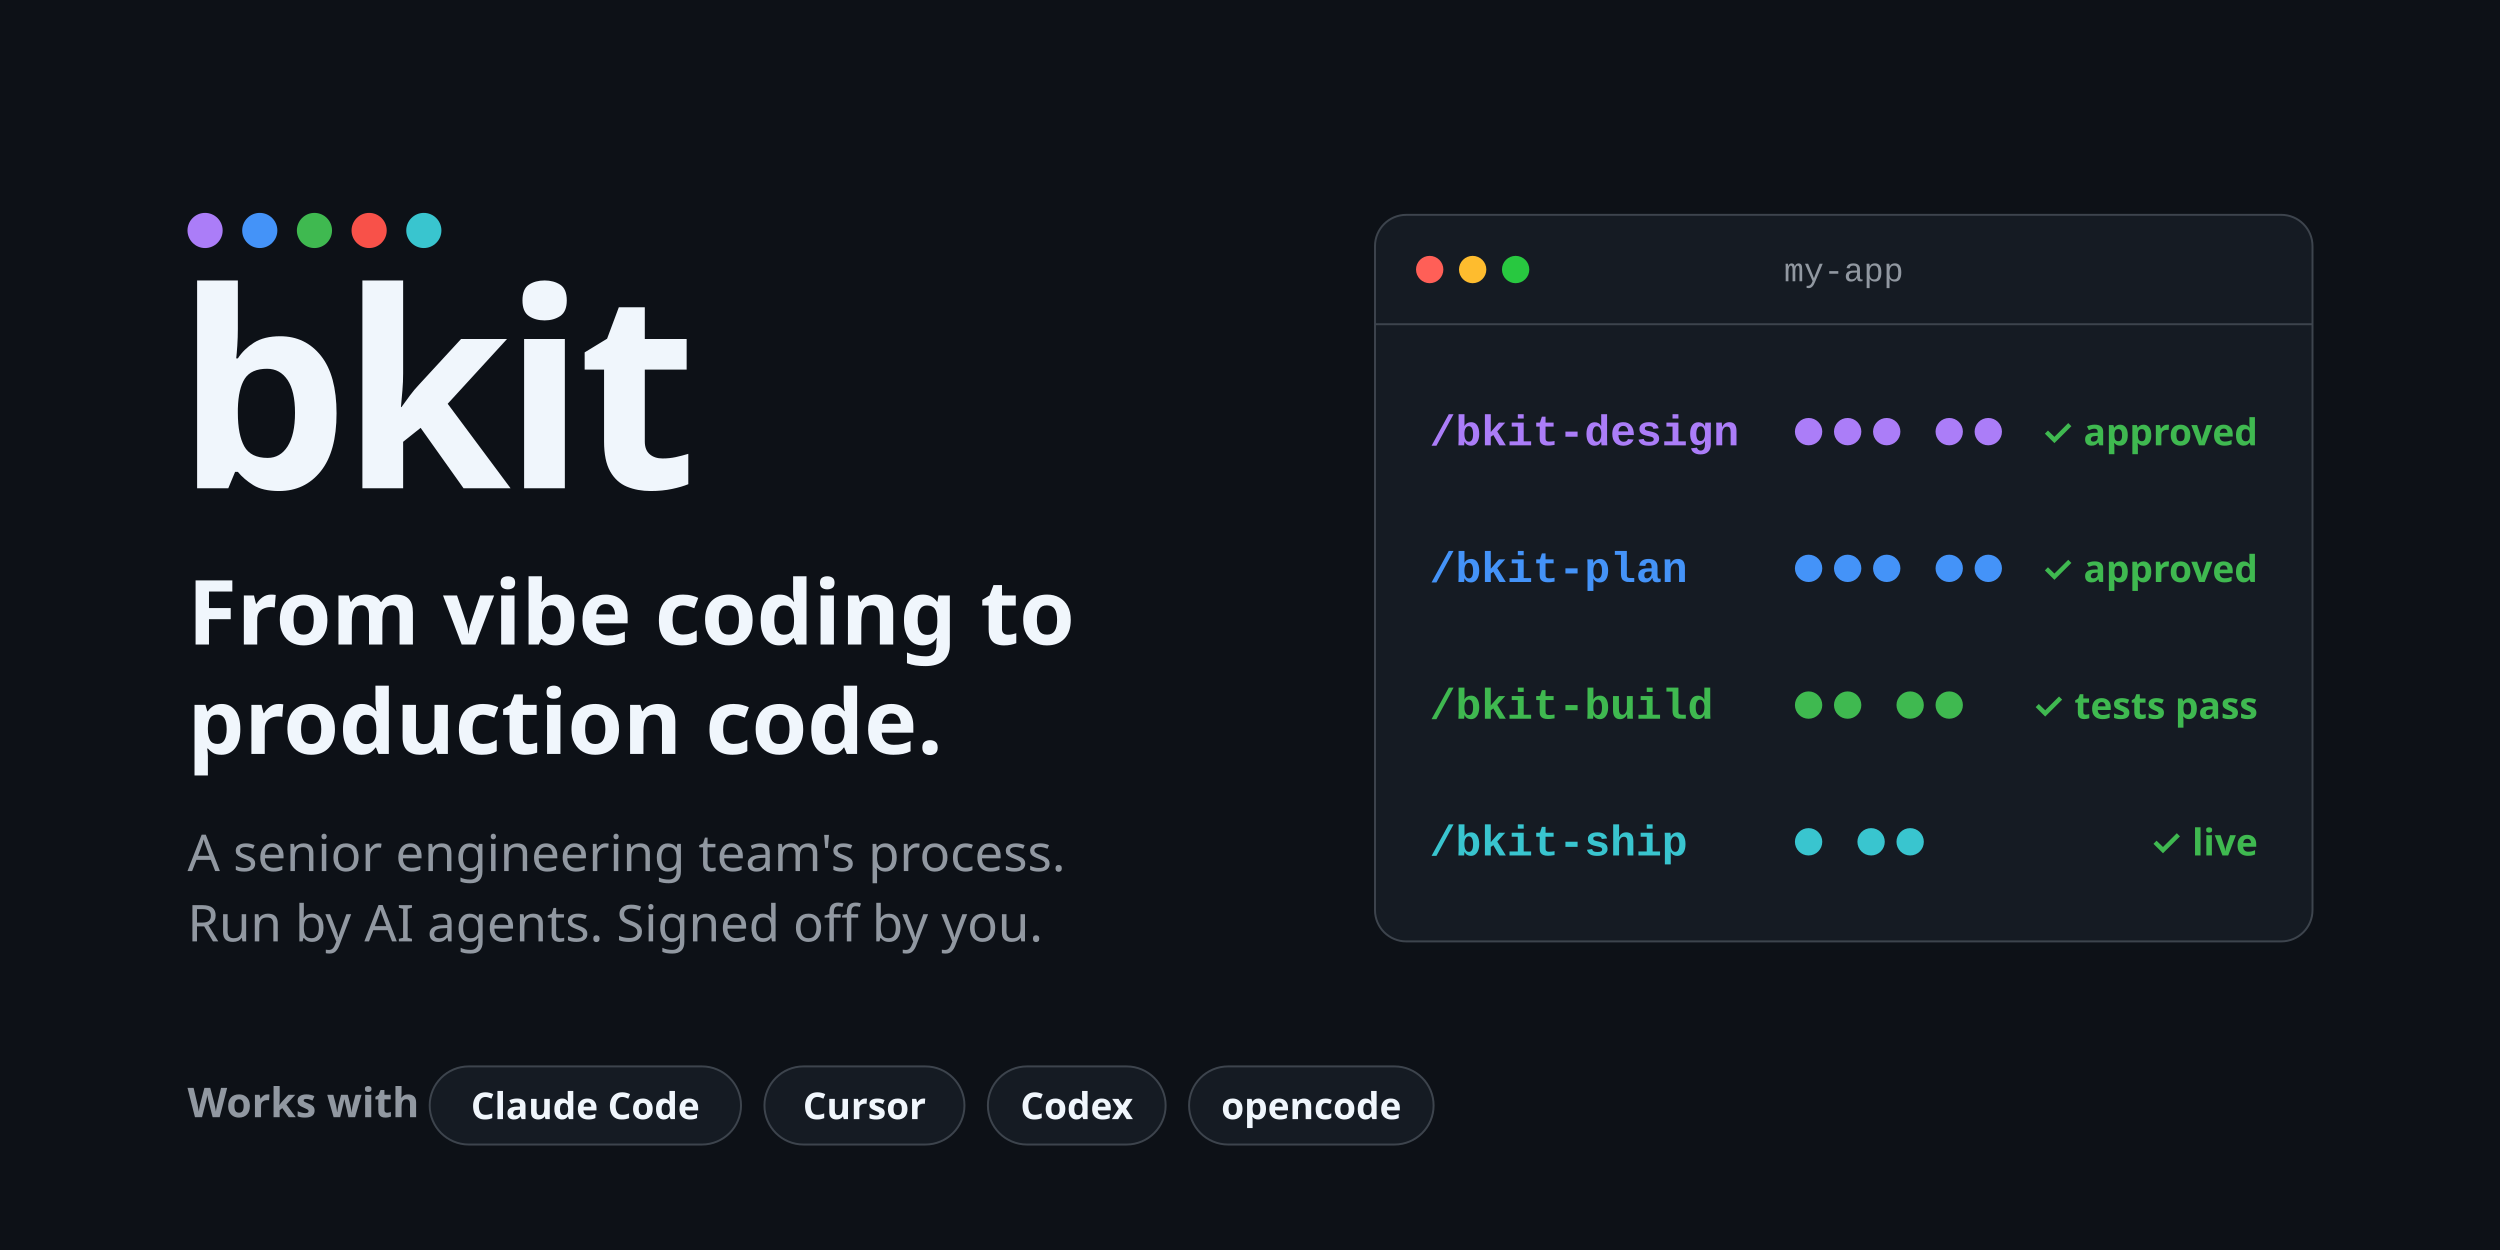
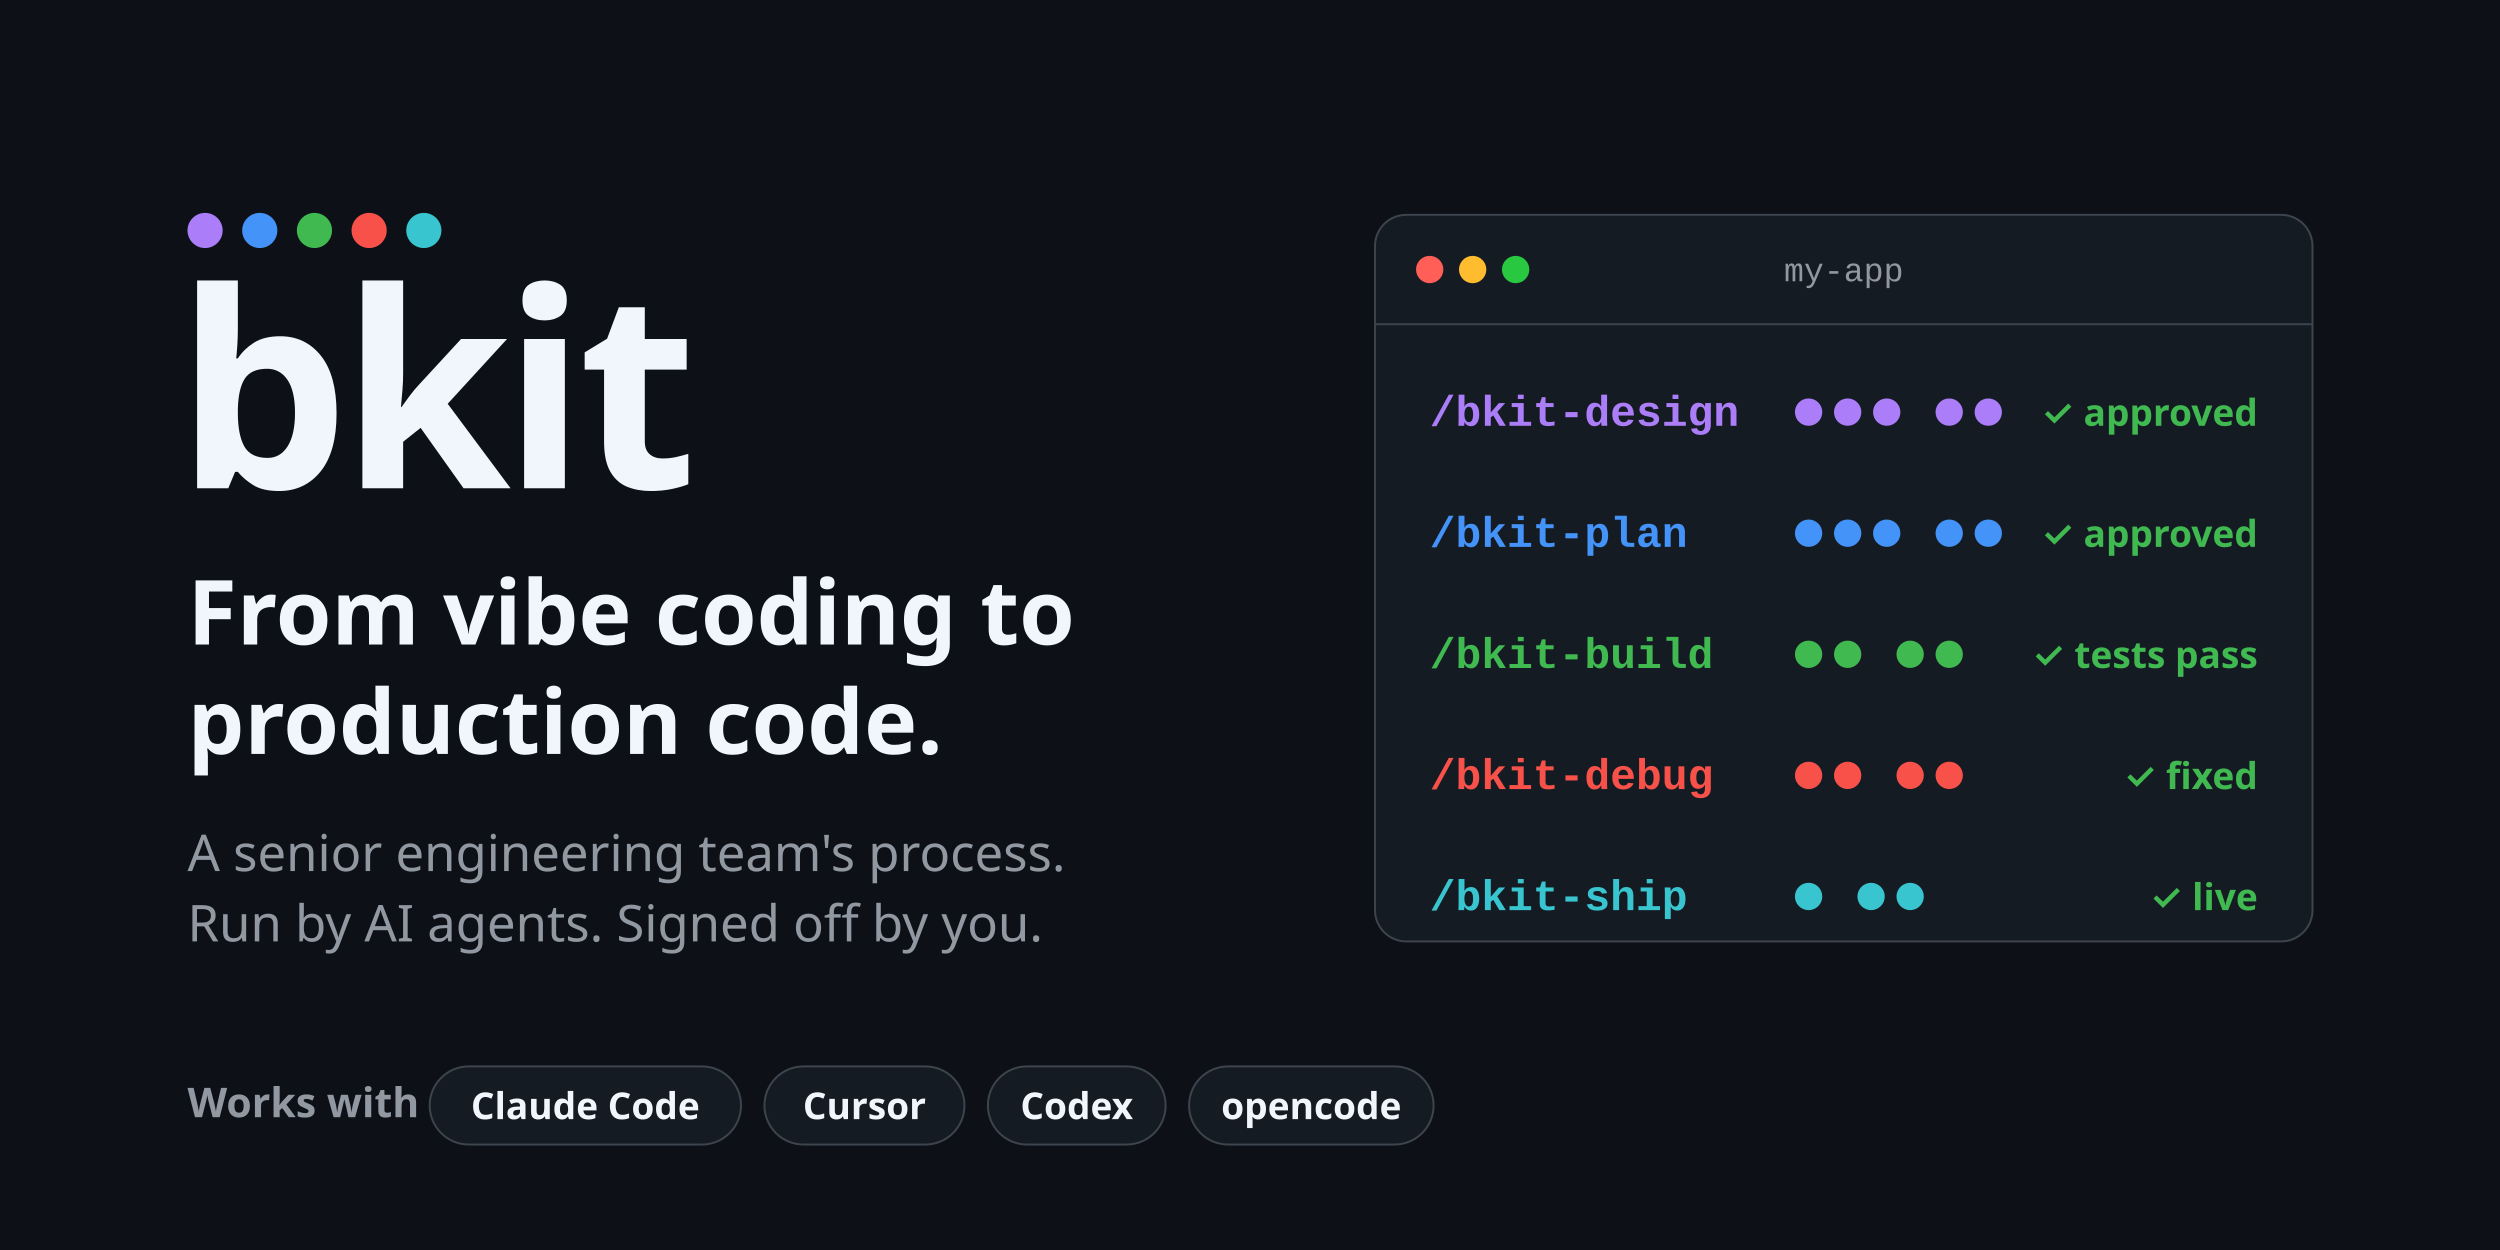
<svg xmlns="http://www.w3.org/2000/svg" width="1280" height="640" viewBox="0 0 1280 640" role="img" aria-label="bkit — from vibe coding to production code. A senior engineering team's process, run by AI agents, signed off by you. Works with Claude Code, Cursor, Codex and opencode.">
  <rect width="1280" height="640" fill="#0d1117" />
  <circle cx="105" cy="118" r="9" fill="#ab7df8" />
  <circle cx="133" cy="118" r="9" fill="#4493f8" />
  <circle cx="161" cy="118" r="9" fill="#3fb950" />
  <circle cx="189" cy="118" r="9" fill="#f85149" />
  <circle cx="217" cy="118" r="9" fill="#39c5cf" />
  <text x="90" y="250" font-family="-apple-system, BlinkMacSystemFont, 'Segoe UI', 'Noto Sans', Helvetica, Arial, sans-serif" font-size="140" font-weight="800" fill="#f0f6fc" text-anchor="start" letter-spacing="-4">bkit</text>
  <text x="96" y="330" font-family="-apple-system, BlinkMacSystemFont, 'Segoe UI', 'Noto Sans', Helvetica, Arial, sans-serif" font-size="46" font-weight="700" fill="#f0f6fc" text-anchor="start">From vibe coding to</text>
  <text x="96" y="386" font-family="-apple-system, BlinkMacSystemFont, 'Segoe UI', 'Noto Sans', Helvetica, Arial, sans-serif" font-size="46" font-weight="700" fill="#f0f6fc" text-anchor="start">production code.</text>
  <text x="96" y="446" font-family="-apple-system, BlinkMacSystemFont, 'Segoe UI', 'Noto Sans', Helvetica, Arial, sans-serif" font-size="26" font-weight="400" fill="#9198a1" text-anchor="start">A senior engineering team's process.</text>
  <text x="96" y="482" font-family="-apple-system, BlinkMacSystemFont, 'Segoe UI', 'Noto Sans', Helvetica, Arial, sans-serif" font-size="26" font-weight="400" fill="#9198a1" text-anchor="start">Run by AI agents. Signed off by you.</text>
  <rect x="704" y="110" width="480" height="372" rx="16" fill="#151b23" stroke="#3d444d" />
  <circle cx="732" cy="138" r="7" fill="#ff5f57" />
  <circle cx="754" cy="138" r="7" fill="#febc2e" />
  <circle cx="776" cy="138" r="7" fill="#28c840" />
  <text x="944" y="144" font-family="ui-monospace, SFMono-Regular, 'SF Mono', Menlo, Consolas, 'Liberation Mono', monospace" font-size="17" font-weight="400" fill="#9198a1" text-anchor="middle">my-app</text>
  <line x1="704" y1="166" x2="1184" y2="166" stroke="#3d444d" />
-   <text x="732" y="228" font-family="ui-monospace, SFMono-Regular, 'SF Mono', Menlo, Consolas, 'Liberation Mono', monospace" font-size="22" font-weight="600" fill="#ab7df8" text-anchor="start">/bkit-design</text>
-   <circle cx="926" cy="221" r="7" fill="#ab7df8" />
-   <circle cx="946" cy="221" r="7" fill="#ab7df8" />
-   <circle cx="966" cy="221" r="7" fill="#ab7df8" />
-   <circle cx="998" cy="221" r="7" fill="#ab7df8" />
-   <circle cx="1018" cy="221" r="7" fill="#ab7df8" />
-   <text x="1156" y="228" font-family="-apple-system, BlinkMacSystemFont, 'Segoe UI', 'Noto Sans', Helvetica, Arial, sans-serif" font-size="19" font-weight="600" fill="#3fb950" text-anchor="end">✓ approved</text>
-   <text x="732" y="298" font-family="ui-monospace, SFMono-Regular, 'SF Mono', Menlo, Consolas, 'Liberation Mono', monospace" font-size="22" font-weight="600" fill="#4493f8" text-anchor="start">/bkit-plan</text>
-   <circle cx="926" cy="291" r="7" fill="#4493f8" />
-   <circle cx="946" cy="291" r="7" fill="#4493f8" />
-   <circle cx="966" cy="291" r="7" fill="#4493f8" />
-   <circle cx="998" cy="291" r="7" fill="#4493f8" />
-   <circle cx="1018" cy="291" r="7" fill="#4493f8" />
-   <text x="1156" y="298" font-family="-apple-system, BlinkMacSystemFont, 'Segoe UI', 'Noto Sans', Helvetica, Arial, sans-serif" font-size="19" font-weight="600" fill="#3fb950" text-anchor="end">✓ approved</text>
-   <text x="732" y="368" font-family="ui-monospace, SFMono-Regular, 'SF Mono', Menlo, Consolas, 'Liberation Mono', monospace" font-size="22" font-weight="600" fill="#3fb950" text-anchor="start">/bkit-build</text>
-   <circle cx="926" cy="361" r="7" fill="#3fb950" />
-   <circle cx="946" cy="361" r="7" fill="#3fb950" />
-   <circle cx="978" cy="361" r="7" fill="#3fb950" />
-   <circle cx="998" cy="361" r="7" fill="#3fb950" />
-   <text x="1156" y="368" font-family="-apple-system, BlinkMacSystemFont, 'Segoe UI', 'Noto Sans', Helvetica, Arial, sans-serif" font-size="19" font-weight="600" fill="#3fb950" text-anchor="end">✓ tests pass</text>
-   <text x="732" y="438" font-family="ui-monospace, SFMono-Regular, 'SF Mono', Menlo, Consolas, 'Liberation Mono', monospace" font-size="22" font-weight="600" fill="#39c5cf" text-anchor="start">/bkit-ship</text>
-   <circle cx="926" cy="431" r="7" fill="#39c5cf" />
-   <circle cx="958" cy="431" r="7" fill="#39c5cf" />
-   <circle cx="978" cy="431" r="7" fill="#39c5cf" />
-   <text x="1156" y="438" font-family="-apple-system, BlinkMacSystemFont, 'Segoe UI', 'Noto Sans', Helvetica, Arial, sans-serif" font-size="19" font-weight="600" fill="#3fb950" text-anchor="end">✓ live</text>
+   <text x="732" y="218" font-family="ui-monospace, SFMono-Regular, 'SF Mono', Menlo, Consolas, 'Liberation Mono', monospace" font-size="22" font-weight="600" fill="#ab7df8" text-anchor="start">/bkit-design</text>
+   <circle cx="926" cy="211" r="7" fill="#ab7df8" />
+   <circle cx="946" cy="211" r="7" fill="#ab7df8" />
+   <circle cx="966" cy="211" r="7" fill="#ab7df8" />
+   <circle cx="998" cy="211" r="7" fill="#ab7df8" />
+   <circle cx="1018" cy="211" r="7" fill="#ab7df8" />
+   <text x="1156" y="218" font-family="-apple-system, BlinkMacSystemFont, 'Segoe UI', 'Noto Sans', Helvetica, Arial, sans-serif" font-size="19" font-weight="600" fill="#3fb950" text-anchor="end">✓ approved</text>
+   <text x="732" y="280" font-family="ui-monospace, SFMono-Regular, 'SF Mono', Menlo, Consolas, 'Liberation Mono', monospace" font-size="22" font-weight="600" fill="#4493f8" text-anchor="start">/bkit-plan</text>
+   <circle cx="926" cy="273" r="7" fill="#4493f8" />
+   <circle cx="946" cy="273" r="7" fill="#4493f8" />
+   <circle cx="966" cy="273" r="7" fill="#4493f8" />
+   <circle cx="998" cy="273" r="7" fill="#4493f8" />
+   <circle cx="1018" cy="273" r="7" fill="#4493f8" />
+   <text x="1156" y="280" font-family="-apple-system, BlinkMacSystemFont, 'Segoe UI', 'Noto Sans', Helvetica, Arial, sans-serif" font-size="19" font-weight="600" fill="#3fb950" text-anchor="end">✓ approved</text>
+   <text x="732" y="342" font-family="ui-monospace, SFMono-Regular, 'SF Mono', Menlo, Consolas, 'Liberation Mono', monospace" font-size="22" font-weight="600" fill="#3fb950" text-anchor="start">/bkit-build</text>
+   <circle cx="926" cy="335" r="7" fill="#3fb950" />
+   <circle cx="946" cy="335" r="7" fill="#3fb950" />
+   <circle cx="978" cy="335" r="7" fill="#3fb950" />
+   <circle cx="998" cy="335" r="7" fill="#3fb950" />
+   <text x="1156" y="342" font-family="-apple-system, BlinkMacSystemFont, 'Segoe UI', 'Noto Sans', Helvetica, Arial, sans-serif" font-size="19" font-weight="600" fill="#3fb950" text-anchor="end">✓ tests pass</text>
+   <text x="732" y="404" font-family="ui-monospace, SFMono-Regular, 'SF Mono', Menlo, Consolas, 'Liberation Mono', monospace" font-size="22" font-weight="600" fill="#f85149" text-anchor="start">/bkit-debug</text>
+   <circle cx="926" cy="397" r="7" fill="#f85149" />
+   <circle cx="946" cy="397" r="7" fill="#f85149" />
+   <circle cx="978" cy="397" r="7" fill="#f85149" />
+   <circle cx="998" cy="397" r="7" fill="#f85149" />
+   <text x="1156" y="404" font-family="-apple-system, BlinkMacSystemFont, 'Segoe UI', 'Noto Sans', Helvetica, Arial, sans-serif" font-size="19" font-weight="600" fill="#3fb950" text-anchor="end">✓ fixed</text>
+   <text x="732" y="466" font-family="ui-monospace, SFMono-Regular, 'SF Mono', Menlo, Consolas, 'Liberation Mono', monospace" font-size="22" font-weight="600" fill="#39c5cf" text-anchor="start">/bkit-ship</text>
+   <circle cx="926" cy="459" r="7" fill="#39c5cf" />
+   <circle cx="958" cy="459" r="7" fill="#39c5cf" />
+   <circle cx="978" cy="459" r="7" fill="#39c5cf" />
+   <text x="1156" y="466" font-family="-apple-system, BlinkMacSystemFont, 'Segoe UI', 'Noto Sans', Helvetica, Arial, sans-serif" font-size="19" font-weight="600" fill="#3fb950" text-anchor="end">✓ live</text>
  <text x="96" y="572" font-family="-apple-system, BlinkMacSystemFont, 'Segoe UI', 'Noto Sans', Helvetica, Arial, sans-serif" font-size="21" font-weight="600" fill="#9198a1" text-anchor="start">Works with</text>
  <rect x="220" y="546" width="159.4" height="40" rx="20" fill="#151b23" stroke="#3d444d" />
  <text x="299.7" y="573" font-family="-apple-system, BlinkMacSystemFont, 'Segoe UI', 'Noto Sans', Helvetica, Arial, sans-serif" font-size="19" font-weight="600" fill="#f0f6fc" text-anchor="middle">Claude Code</text>
  <rect x="391.4" y="546" width="102.4" height="40" rx="20" fill="#151b23" stroke="#3d444d" />
  <text x="442.6" y="573" font-family="-apple-system, BlinkMacSystemFont, 'Segoe UI', 'Noto Sans', Helvetica, Arial, sans-serif" font-size="19" font-weight="600" fill="#f0f6fc" text-anchor="middle">Cursor</text>
  <rect x="505.8" y="546" width="91" height="40" rx="20" fill="#151b23" stroke="#3d444d" />
  <text x="551.3" y="573" font-family="-apple-system, BlinkMacSystemFont, 'Segoe UI', 'Noto Sans', Helvetica, Arial, sans-serif" font-size="19" font-weight="600" fill="#f0f6fc" text-anchor="middle">Codex</text>
  <rect x="608.8" y="546" width="125.2" height="40" rx="20" fill="#151b23" stroke="#3d444d" />
  <text x="671.4" y="573" font-family="-apple-system, BlinkMacSystemFont, 'Segoe UI', 'Noto Sans', Helvetica, Arial, sans-serif" font-size="19" font-weight="600" fill="#f0f6fc" text-anchor="middle">opencode</text>
</svg>
